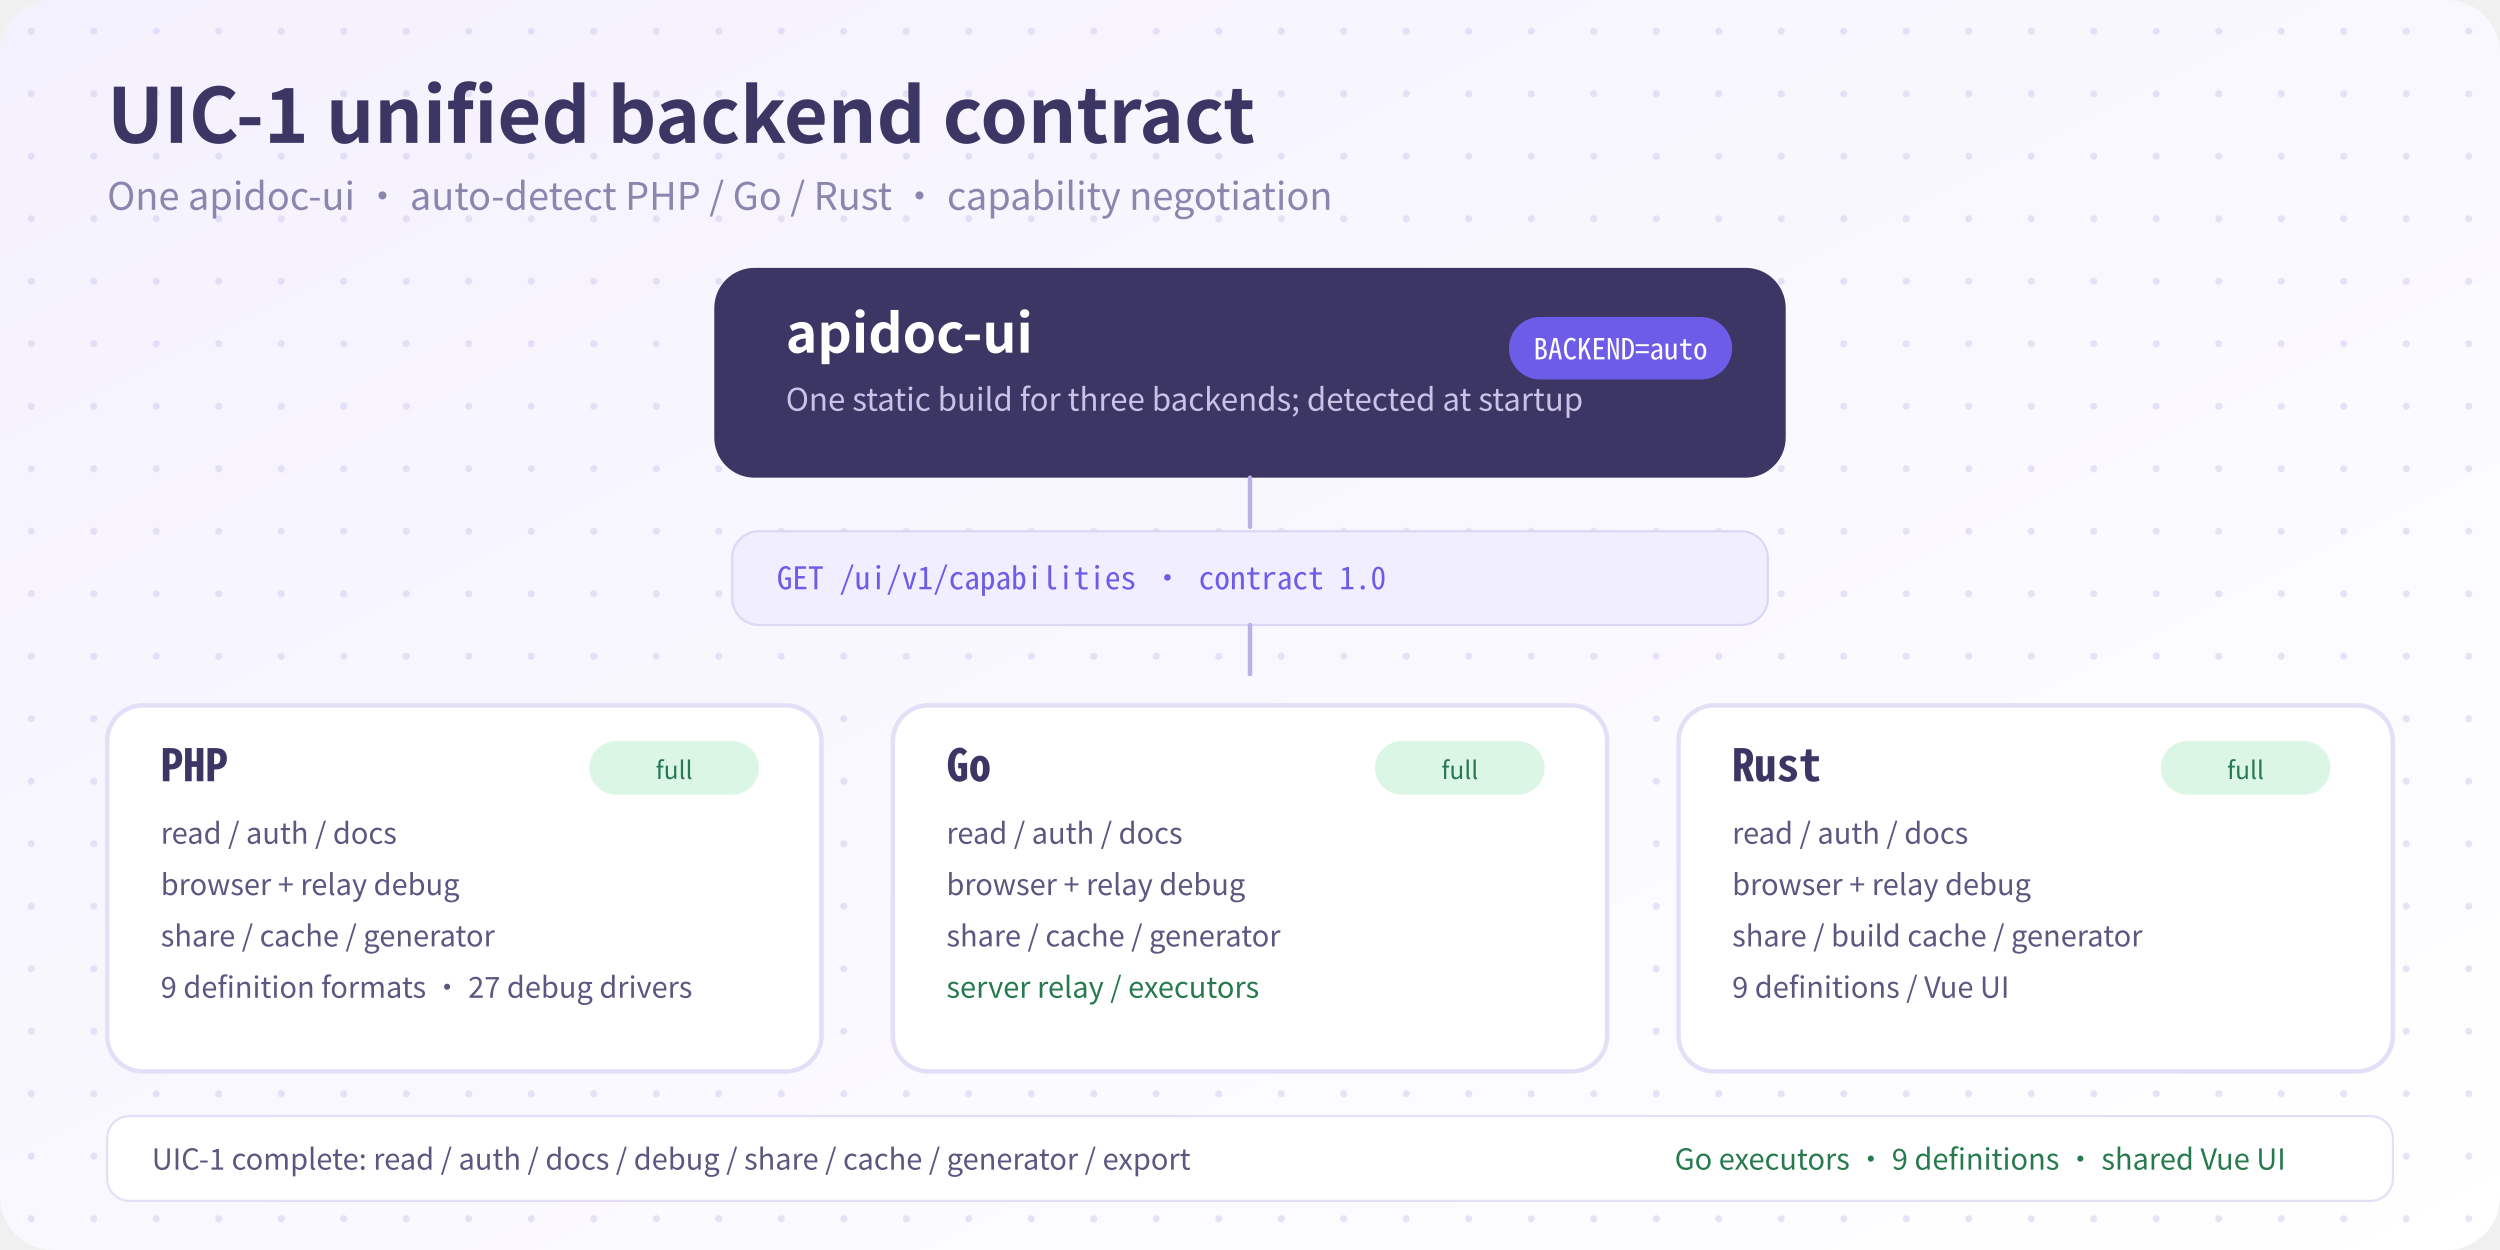
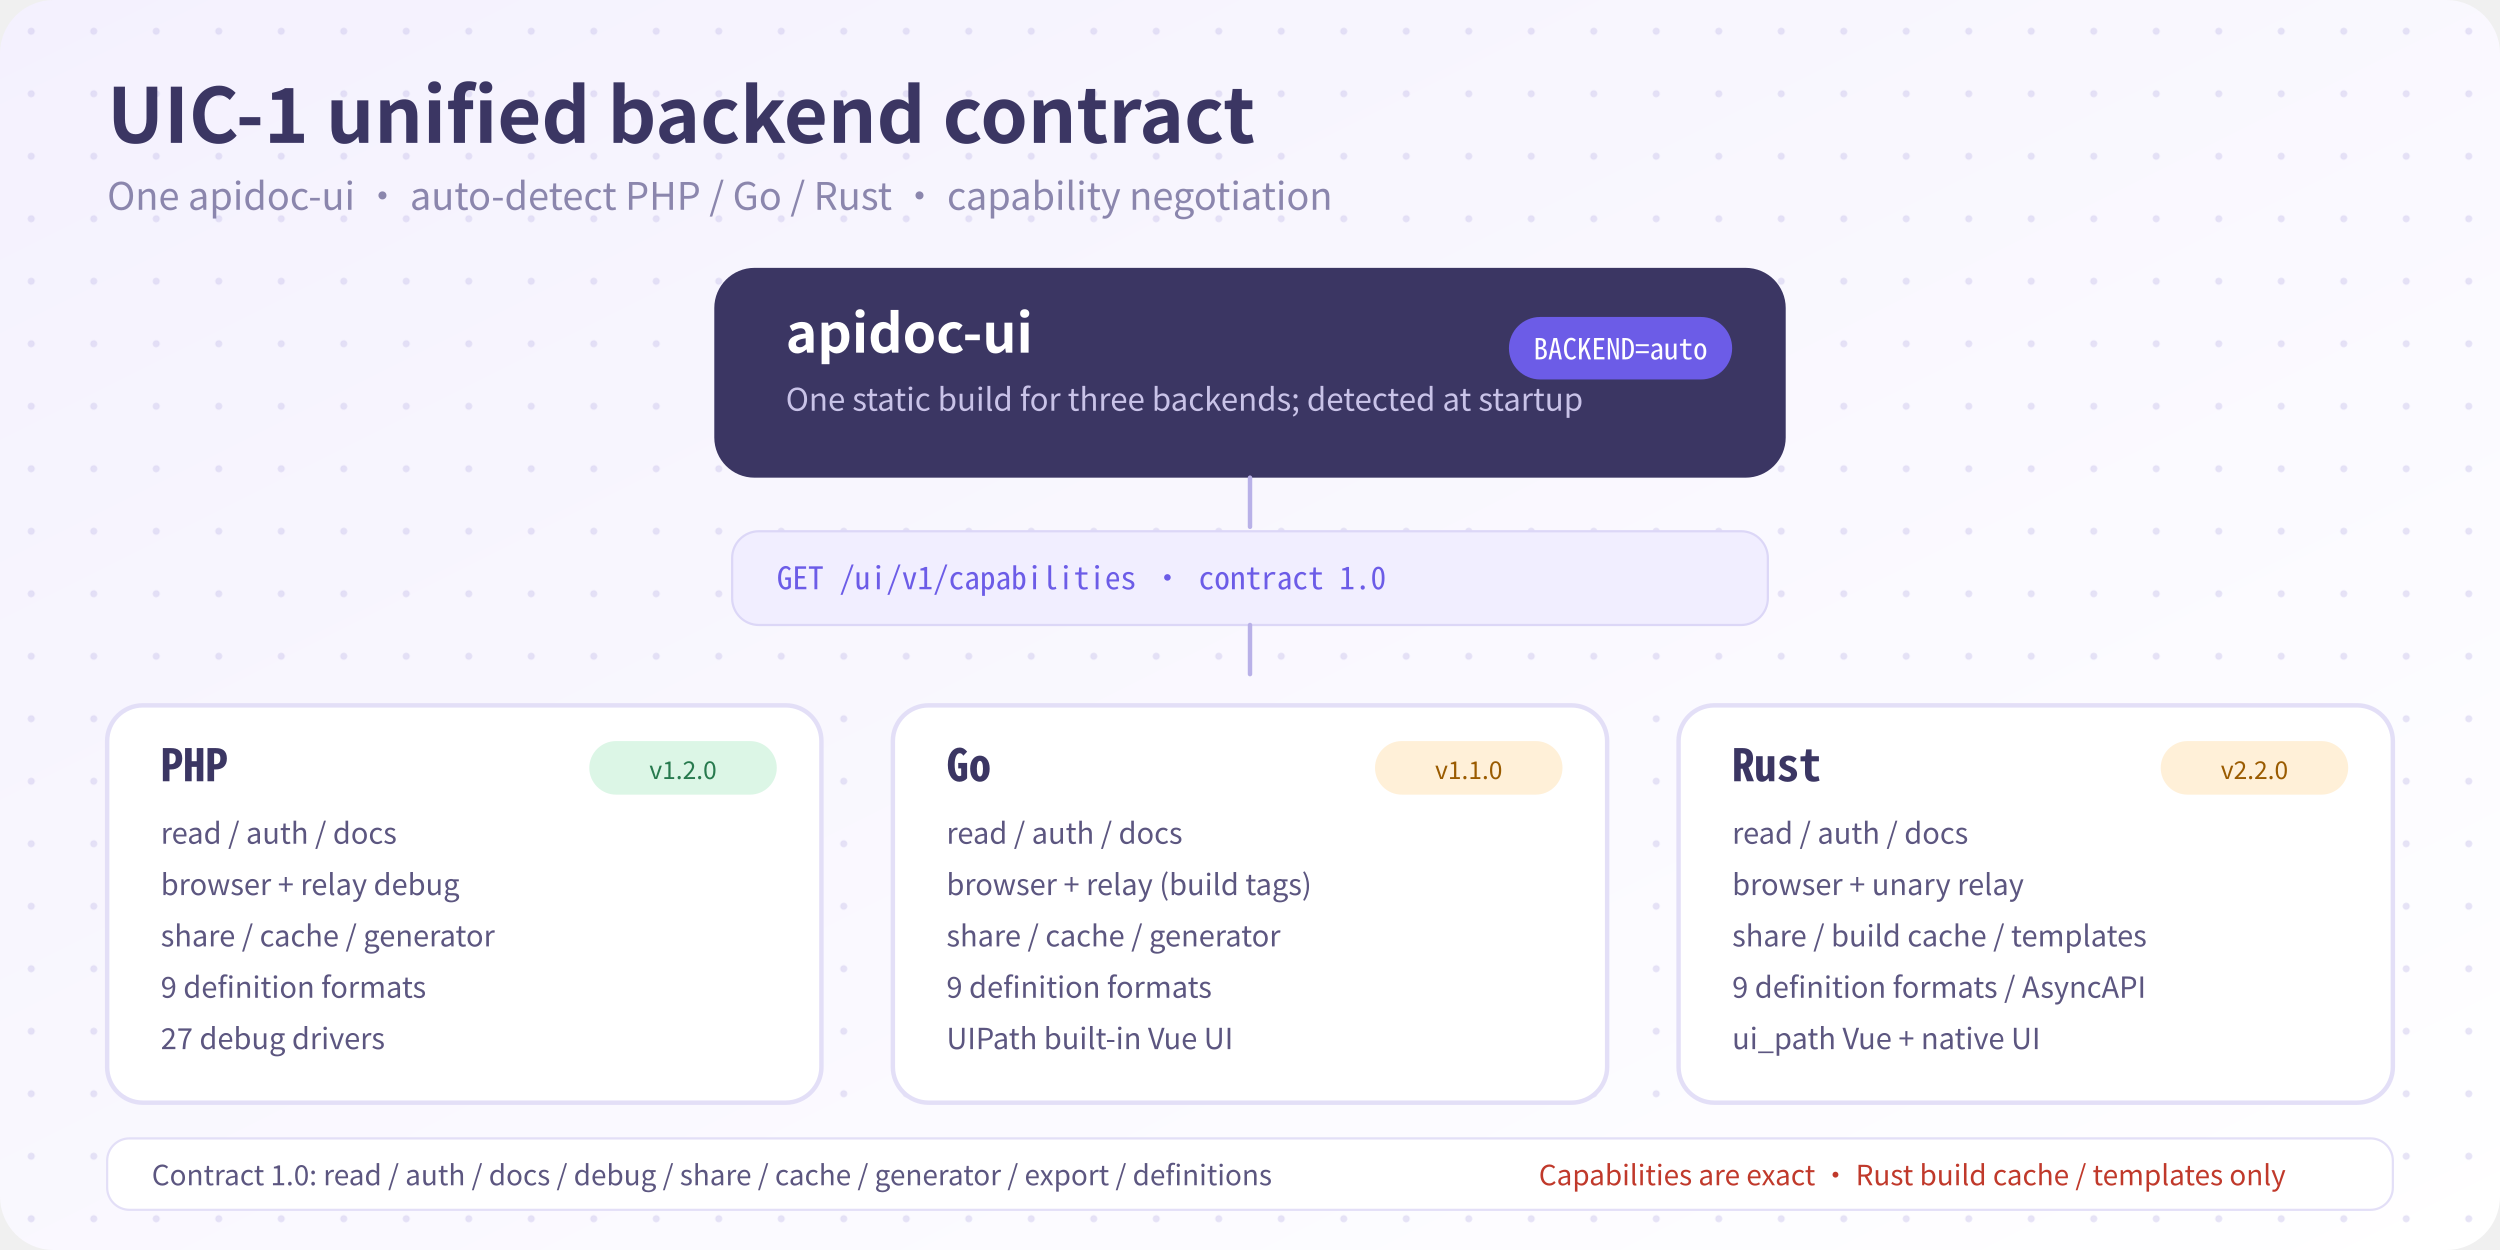
<svg xmlns="http://www.w3.org/2000/svg" viewBox="0 0 1120 560" width="1120" height="560" role="img" aria-label="UIC-1 unified backend contract：一份 apidoc-ui 自动识别 PHP、Go、Rust 后端">
  <defs>
    <linearGradient id="ubg" x1="0" y1="0" x2="1" y2="1">
      <stop offset="0" stop-color="#F4F1FE" />
      <stop offset="1" stop-color="#FFFFFF" />
    </linearGradient>
    <pattern id="udots" width="28" height="28" patternUnits="userSpaceOnUse">
      <circle cx="14" cy="14" r="1.6" fill="#CFC9EE" opacity=".5" />
    </pattern>
  </defs>
  <rect width="1120" height="560" rx="24" fill="url(#ubg)" />
  <rect width="1120" height="560" rx="24" fill="url(#udots)" />
  <text x="48" y="64" font-family="Noto Sans CJK SC, sans-serif" font-size="34" font-weight="700" fill="#3B3663">UIC-1 unified backend contract</text>
  <text x="48" y="94" font-family="Noto Sans CJK SC, sans-serif" font-size="17" fill="#8B86AD">One apidoc-ui · auto-detect PHP / Go / Rust · capability negotiation</text>
  <rect x="320" y="120" width="480" height="94" rx="18" fill="#3B3663" />
  <text x="352" y="158" font-family="Noto Sans CJK SC, sans-serif" font-size="24" font-weight="700" fill="#FFFFFF">apidoc-ui</text>
  <text x="352" y="184" font-family="Noto Sans CJK SC, sans-serif" font-size="14" fill="#C9C3E8">One static build for three backends; detected at startup</text>
  <rect x="676" y="142" width="100" height="28" rx="14" fill="#6C5CE7" />
  <text x="726" y="161" text-anchor="middle" font-family="Noto Sans Mono CJK SC, monospace" font-size="13" fill="#FFFFFF">BACKEND=auto</text>
  <rect x="328" y="238" width="464" height="42" rx="12" fill="#F1EEFF" stroke="#DCD7F7" />
  <text x="348" y="264" font-family="Noto Sans Mono CJK SC, monospace" font-size="14" fill="#6C5CE7">GET /ui/v1/capabilities · contract 1.0</text>
  <path d="M 560 214 L 560 236" stroke="#B9B1E8" stroke-width="2" stroke-linecap="round" />
  <path d="M 560 280 L 560 302" stroke="#B9B1E8" stroke-width="2" stroke-linecap="round" />
-   <rect x="48" y="316" width="320" height="164" rx="16" fill="#FFFFFF" stroke="#E3DFF7" stroke-width="2" />
+   <rect x="48" y="316" width="320" height="178" rx="16" fill="#FFFFFF" stroke="#E3DFF7" stroke-width="2" />
  <text x="72" y="350" font-family="Noto Sans Mono CJK SC, monospace" font-size="20" font-weight="700" fill="#3B3663">PHP</text>
  <text x="72" y="378" font-family="Noto Sans CJK SC, sans-serif" font-size="13" fill="#5C5680">read / auth / docs</text>
  <text x="72" y="401" font-family="Noto Sans CJK SC, sans-serif" font-size="13" fill="#5C5680">browser + relay debug</text>
  <text x="72" y="424" font-family="Noto Sans CJK SC, sans-serif" font-size="13" fill="#5C5680">share / cache / generator</text>
-   <text x="72" y="447" font-family="Noto Sans CJK SC, sans-serif" font-size="13" fill="#5C5680">9 definition formats · 27 debug drivers</text>
-   <rect x="264" y="332" width="76" height="24" rx="12" fill="#DCF6E6" />
-   <text x="302" y="349" text-anchor="middle" font-family="Noto Sans CJK SC, sans-serif" font-size="11" fill="#277A4E">full</text>
-   <rect x="400" y="316" width="320" height="164" rx="16" fill="#FFFFFF" stroke="#E3DFF7" stroke-width="2" />
+   <text x="72" y="447" font-family="Noto Sans CJK SC, sans-serif" font-size="13" fill="#5C5680">9 definition formats</text>
+   <text x="72" y="470" font-family="Noto Sans CJK SC, sans-serif" font-size="13" fill="#5C5680">27 debug drivers</text>
+   <rect x="264" y="332" width="84" height="24" rx="12" fill="#DCF6E6" />
+   <text x="306" y="349" text-anchor="middle" font-family="Noto Sans CJK SC, sans-serif" font-size="11" fill="#277A4E">v1.2.0</text>
+   <rect x="400" y="316" width="320" height="178" rx="16" fill="#FFFFFF" stroke="#E3DFF7" stroke-width="2" />
  <text x="424" y="350" font-family="Noto Sans Mono CJK SC, monospace" font-size="20" font-weight="700" fill="#3B3663">Go</text>
  <text x="424" y="378" font-family="Noto Sans CJK SC, sans-serif" font-size="13" fill="#5C5680">read / auth / docs</text>
-   <text x="424" y="401" font-family="Noto Sans CJK SC, sans-serif" font-size="13" fill="#5C5680">browser + relay debug</text>
+   <text x="424" y="401" font-family="Noto Sans CJK SC, sans-serif" font-size="13" fill="#5C5680">browser + relay (build tags)</text>
  <text x="424" y="424" font-family="Noto Sans CJK SC, sans-serif" font-size="13" fill="#5C5680">share / cache / generator</text>
-   <text x="424" y="447" font-family="Noto Sans CJK SC, sans-serif" font-size="13" fill="#277A4E">server relay / executors</text>
-   <rect x="616" y="332" width="76" height="24" rx="12" fill="#DCF6E6" />
-   <text x="654" y="349" text-anchor="middle" font-family="Noto Sans CJK SC, sans-serif" font-size="11" fill="#277A4E">full</text>
-   <rect x="752" y="316" width="320" height="164" rx="16" fill="#FFFFFF" stroke="#E3DFF7" stroke-width="2" />
+   <text x="424" y="447" font-family="Noto Sans CJK SC, sans-serif" font-size="13" fill="#5C5680">9 definition formats</text>
+   <text x="424" y="470" font-family="Noto Sans CJK SC, sans-serif" font-size="13" fill="#5C5680">UIPath built-in Vue UI</text>
+   <rect x="616" y="332" width="84" height="24" rx="12" fill="#FFF0D8" />
+   <text x="658" y="349" text-anchor="middle" font-family="Noto Sans CJK SC, sans-serif" font-size="11" fill="#9A5B00">v1.1.0</text>
+   <rect x="752" y="316" width="320" height="178" rx="16" fill="#FFFFFF" stroke="#E3DFF7" stroke-width="2" />
  <text x="776" y="350" font-family="Noto Sans Mono CJK SC, monospace" font-size="20" font-weight="700" fill="#3B3663">Rust</text>
  <text x="776" y="378" font-family="Noto Sans CJK SC, sans-serif" font-size="13" fill="#5C5680">read / auth / docs</text>
-   <text x="776" y="401" font-family="Noto Sans CJK SC, sans-serif" font-size="13" fill="#5C5680">browser + relay debug</text>
-   <text x="776" y="424" font-family="Noto Sans CJK SC, sans-serif" font-size="13" fill="#5C5680">share / build cache / generator</text>
-   <text x="776" y="447" font-family="Noto Sans CJK SC, sans-serif" font-size="13" fill="#5C5680">9 definitions / Vue UI</text>
-   <rect x="968" y="332" width="76" height="24" rx="12" fill="#DCF6E6" />
-   <text x="1006" y="349" text-anchor="middle" font-family="Noto Sans CJK SC, sans-serif" font-size="11" fill="#277A4E">full</text>
-   <rect x="48" y="500" width="1024" height="38" rx="10" fill="#FFFFFF" stroke="#E3DFF7" />
-   <text x="68" y="524" font-family="Noto Sans CJK SC, sans-serif" font-size="13" fill="#5C5680">UIC-1 complete: read / auth / docs / debug / share / cache / generator / export</text>
-   <text x="1024" y="524" text-anchor="end" font-family="Noto Sans CJK SC, sans-serif" font-size="13" fill="#277A4E">Go executors · 9 definitions · shared Vue UI</text>
+   <text x="776" y="401" font-family="Noto Sans CJK SC, sans-serif" font-size="13" fill="#5C5680">browser + unary relay</text>
+   <text x="776" y="424" font-family="Noto Sans CJK SC, sans-serif" font-size="13" fill="#5C5680">share / build cache / templates</text>
+   <text x="776" y="447" font-family="Noto Sans CJK SC, sans-serif" font-size="13" fill="#5C5680">9 definition formats / AsyncAPI</text>
+   <text x="776" y="470" font-family="Noto Sans CJK SC, sans-serif" font-size="13" fill="#5C5680">ui_path Vue + native UI</text>
+   <rect x="968" y="332" width="84" height="24" rx="12" fill="#FFF0D8" />
+   <text x="1010" y="349" text-anchor="middle" font-family="Noto Sans CJK SC, sans-serif" font-size="11" fill="#9A5B00">v2.2.0</text>
+   <rect x="48" y="510" width="1024" height="32" rx="10" fill="#FFFFFF" stroke="#E3DFF7" />
+   <text x="68" y="531" font-family="Noto Sans CJK SC, sans-serif" font-size="12.5" fill="#5C5680">Contract 1.0: read / auth / docs / debug / share / cache / generator / export / definitions</text>
+   <text x="1024" y="531" text-anchor="end" font-family="Noto Sans CJK SC, sans-serif" font-size="12.5" fill="#C0392B">Capabilities are exact · Rust build cache / templates only</text>
</svg>
